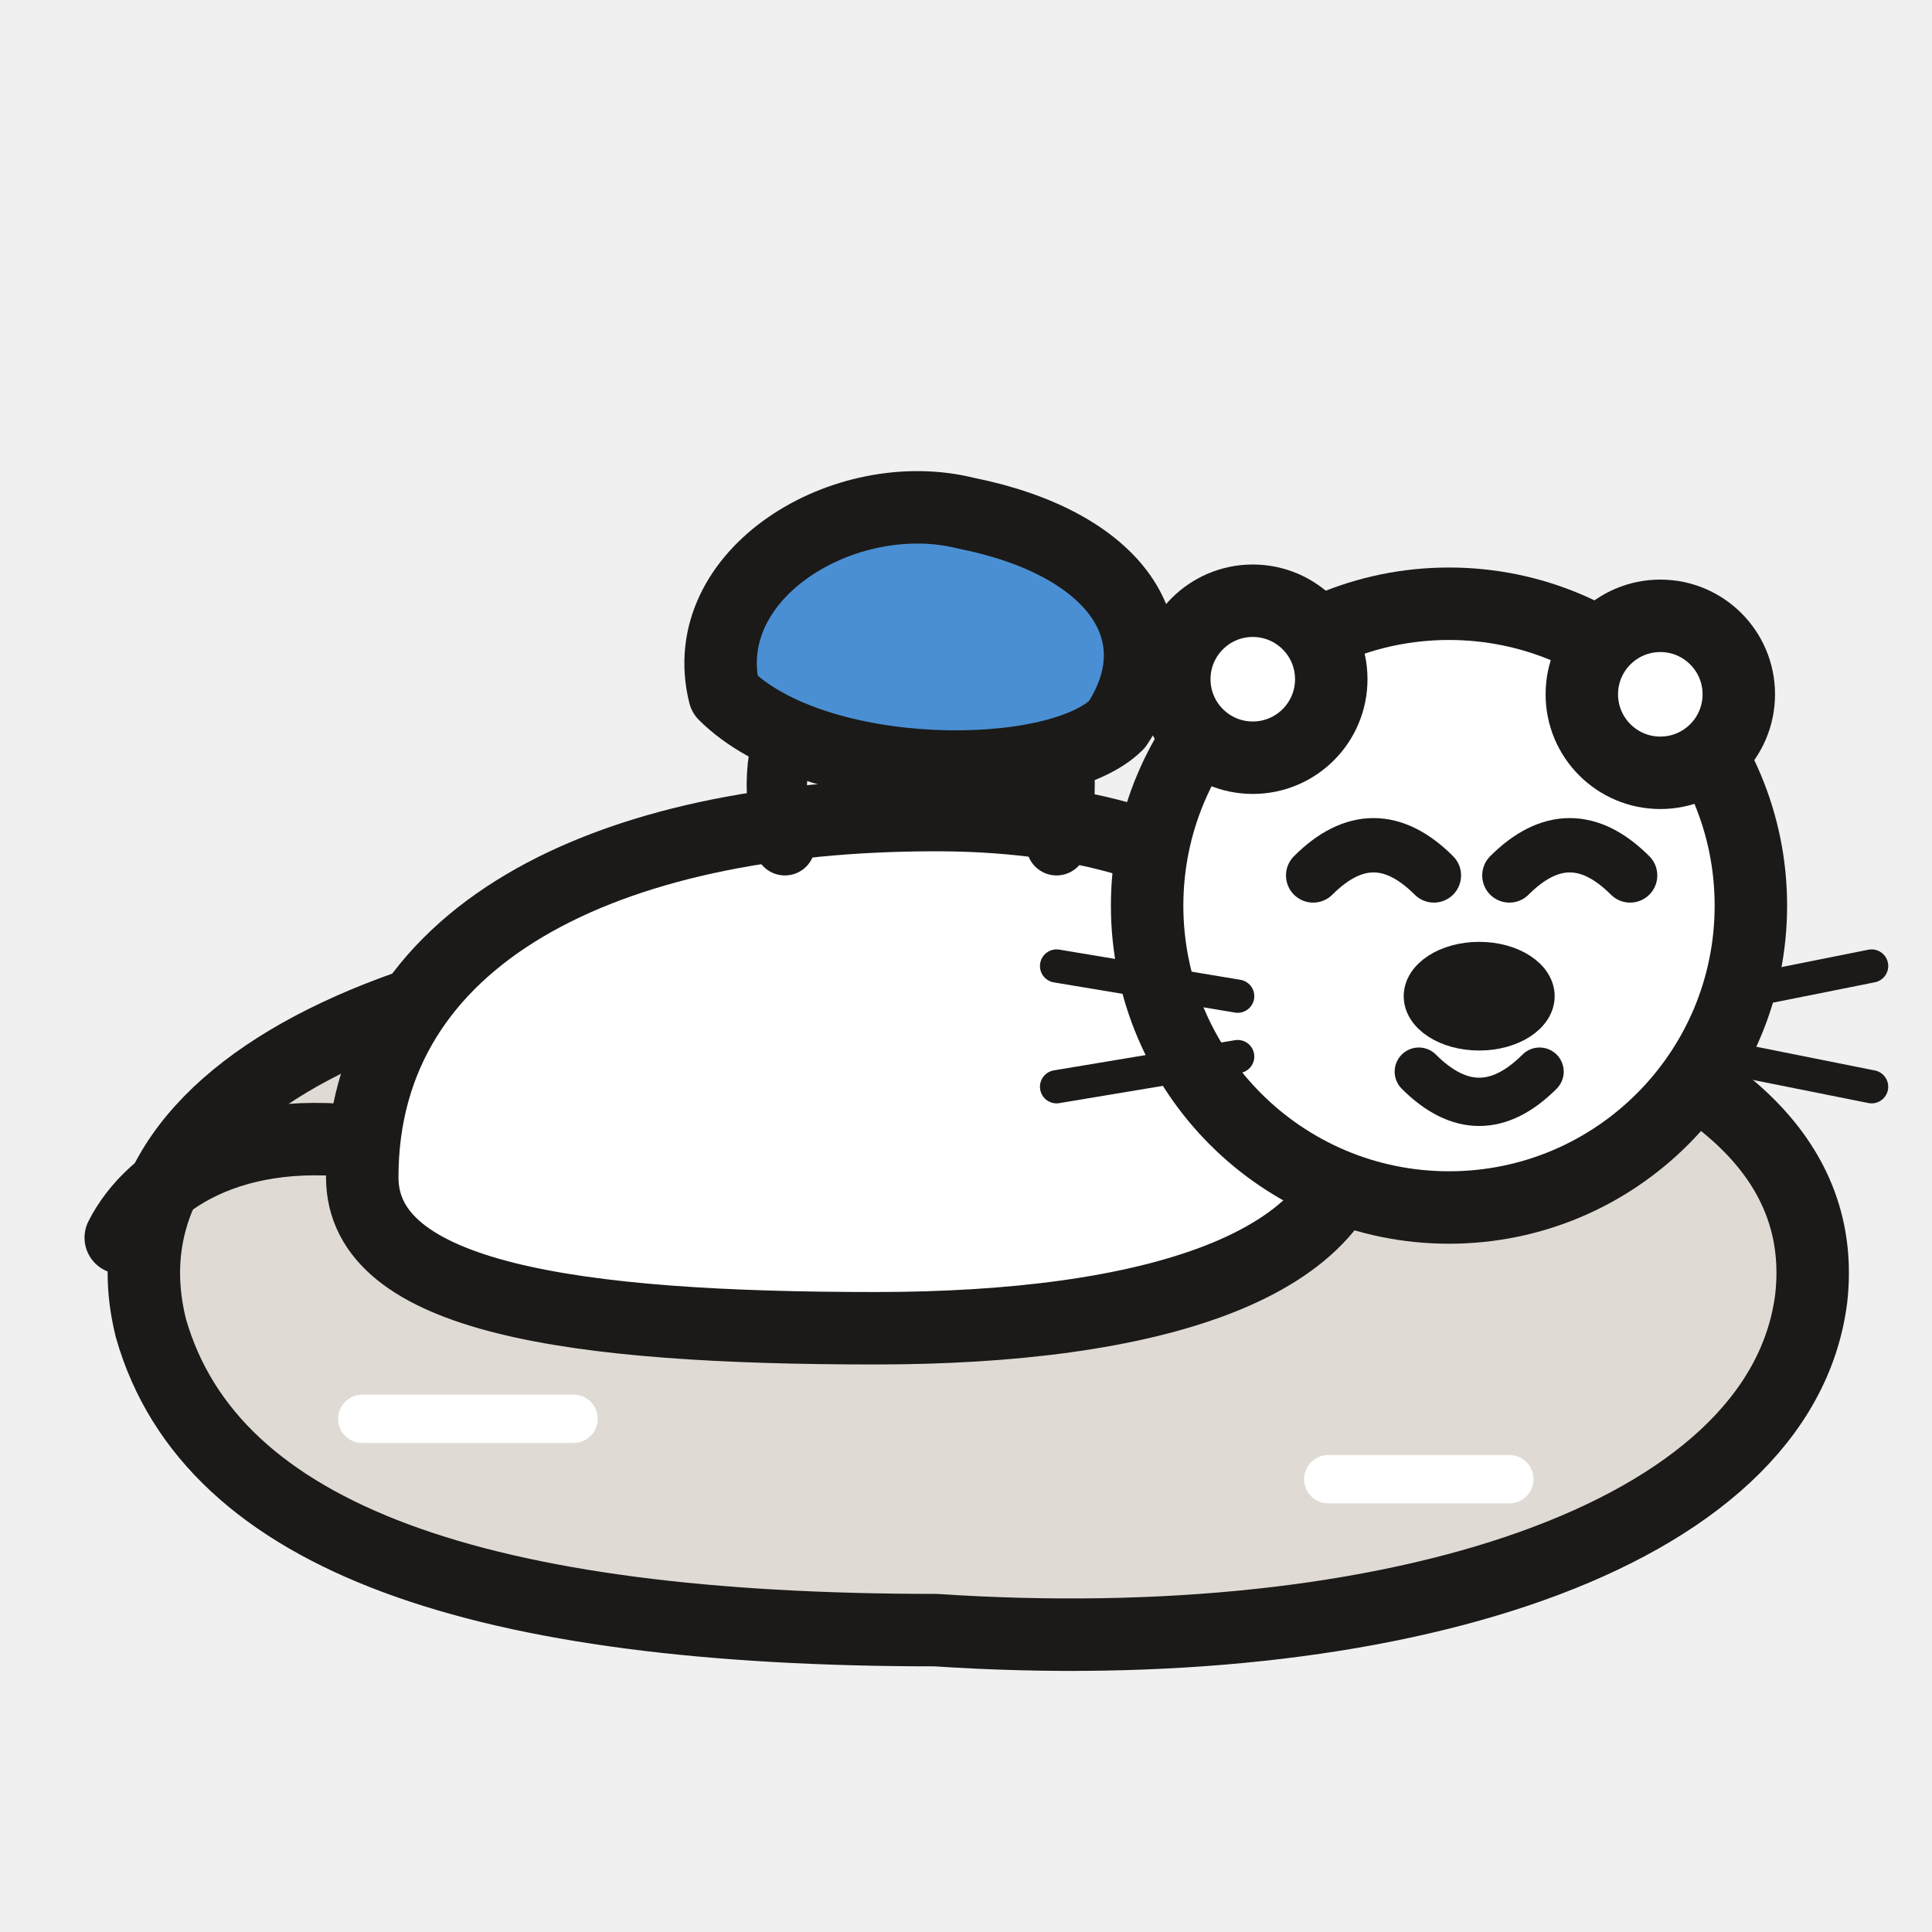
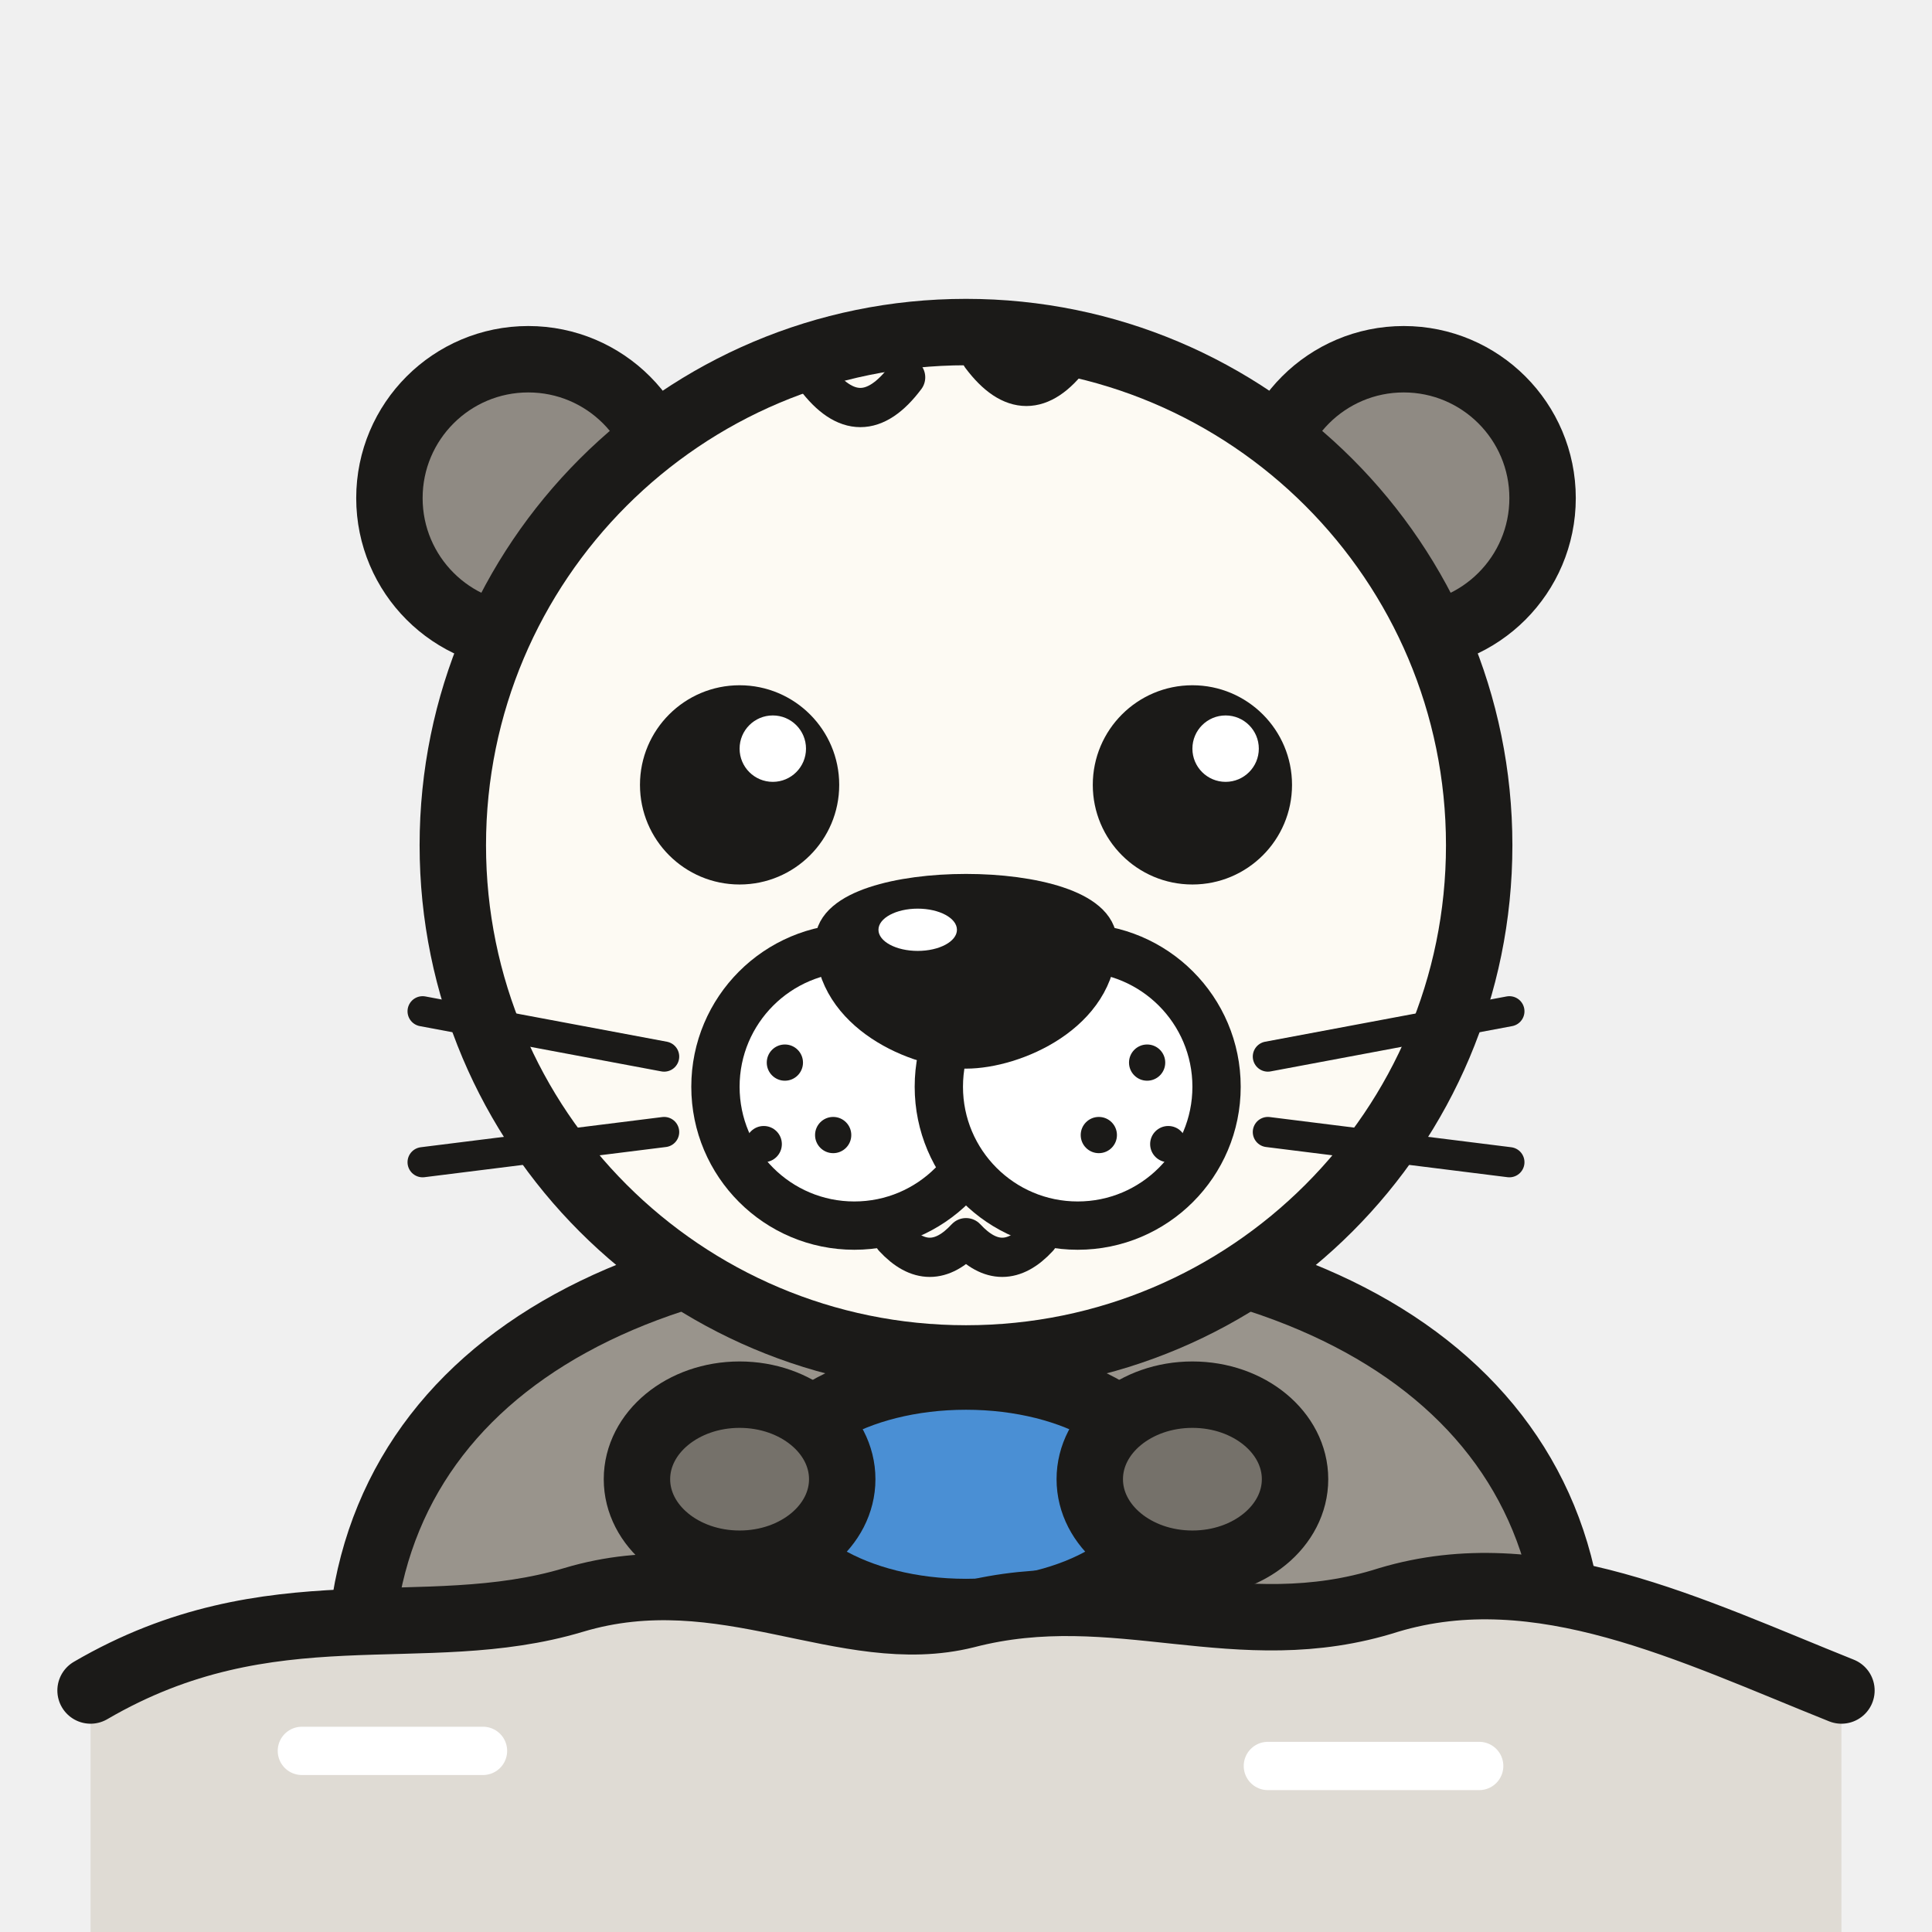
- <svg xmlns="http://www.w3.org/2000/svg" viewBox="0 0 64 64" width="256" height="256">
-   <g stroke="#1b1a18" stroke-width="2.4" stroke-linecap="round" stroke-linejoin="round">
-     <path d="M5 44 C3 36 14 31 30 31 C46 31 61 34 60 43 C59 51 46 55 31 54 C16 54 7 51 5 44 Z" fill="#dfdbd4" />
-     <path d="M12 47 l7 0 M44 49 l6 0" fill="none" stroke="#fff" stroke-width="1.6" />
-     <path d="M13 38 C8 37 5 39 4 41" fill="none" />
-     <path d="M12 39 C12 31 20 27 31 27 C40 27 45 31 45 37 C45 42 38 44 29 44 C19 44 12 43 12 39 Z" fill="#fff" />
-     <path d="M26 28 C25 24 27 22 29 23 M35 28 C36 24 34 22 32 23" fill="none" stroke-width="2" />
-     <path d="M24 23 C23 19 28 16 32 17 C37 18 39 21 37 24 C35 26 27 26 24 23 Z" fill="#4a8fd4" />
-     <circle cx="48" cy="30" r="10" fill="#fff" />
-     <circle cx="41.5" cy="22.5" r="2.6" fill="#fff" />
-     <circle cx="55" cy="23" r="2.6" fill="#fff" />
-     <path d="M43.5 29 q2 -2 4 0 M50 29 q2 -2 4 0" fill="none" stroke-width="1.8" />
-     <ellipse cx="49" cy="33" rx="2" ry="1.3" fill="#1b1a18" stroke-width="1" />
-     <path d="M47 35.5 q2 2 4 0" fill="none" stroke-width="1.6" />
-     <path d="M41 33 l-6 -1 M41 35 l-6 1 M57 33 l5 -1 M57 35 l5 1" fill="none" stroke-width="1.1" />
+ <svg xmlns="http://www.w3.org/2000/svg" viewBox="0 0 64 62" width="256" height="256">
+   <g stroke="#1b1a18" stroke-width="2.2" stroke-linecap="round" stroke-linejoin="round">
+     <circle cx="17.5" cy="15.5" r="4.6" fill="#8f8a83" />
+     <circle cx="46.5" cy="15.5" r="4.6" fill="#8f8a83" />
+     <path d="M12 56 C11 46 19 40 32 40 C45 40 53 46 52 56 Z" fill="#99948c" />
+     <circle cx="32" cy="27" r="17" fill="#fdfaf3" />
+     <path d="M27 11.5 q1.5 2 3 0 M32.5 10.8 q1.5 2 3 0" fill="none" stroke-width="1.3" />
+     <circle cx="24.5" cy="25" r="3.3" fill="#1b1a18" stroke="none" />
+     <circle cx="39.5" cy="25" r="3.3" fill="#1b1a18" stroke="none" />
+     <circle cx="25.6" cy="23.8" r="1.1" fill="#fff" stroke="none" />
+     <circle cx="40.6" cy="23.8" r="1.1" fill="#fff" stroke="none" />
+     <circle cx="28.3" cy="35" r="4.6" fill="#fff" stroke-width="1.6" />
+     <circle cx="35.7" cy="35" r="4.6" fill="#fff" stroke-width="1.6" />
+     <g fill="#1b1a18" stroke="none">
+       <circle cx="26" cy="34.2" r="0.6" />
+       <circle cx="27.6" cy="36.6" r="0.6" />
+       <circle cx="25.3" cy="36.9" r="0.6" />
+       <circle cx="38" cy="34.2" r="0.6" />
+       <circle cx="36.4" cy="36.6" r="0.6" />
+       <circle cx="38.7" cy="36.9" r="0.6" />
+     </g>
+     <path d="M27.6 30.2 C27.6 28 36.4 28 36.4 30.2 C36.4 32.6 33.6 33.8 32 33.8 C30.4 33.8 27.6 32.6 27.6 30.2 Z" fill="#1b1a18" stroke-width="1.2" />
+     <ellipse cx="30.4" cy="29.8" rx="1.3" ry="0.7" fill="#fff" stroke="none" />
+     <path d="M29.6 40 q1.2 1.3 2.4 0 q1.2 1.3 2.4 0" fill="none" stroke-width="1.3" />
+     <path d="M22 34 l-8 -1.5 M22 36.5 l-8 1 M42 34 l8 -1.5 M42 36.5 l8 1" fill="none" stroke-width="1" />
+     <ellipse cx="32" cy="48.5" rx="6.6" ry="3.9" fill="#4a8fd4" />
+     <ellipse cx="24.5" cy="48" rx="3.4" ry="2.8" fill="#75716a" />
+     <ellipse cx="39.5" cy="48" rx="3.4" ry="2.8" fill="#75716a" />
+     <path d="M3 55 C9 51.5 14 53.5 19 52 C24 50.5 28 53.5 32 52.5 C37 51.2 41 53.6 46 52 C51 50.5 56 53 61 55 L61 64 L3 64 Z" fill="#dfdbd4" stroke="none" />
+     <path d="M3 55 C9 51.5 14 53.5 19 52 C24 50.5 28 53.5 32 52.5 C37 51.2 41 53.6 46 52 C51 50.5 56 53 61 55" fill="none" />
+     <path d="M10 57 l6 0 M42 57.5 l7 0" fill="none" stroke="#fff" stroke-width="1.6" />
  </g>
</svg>
